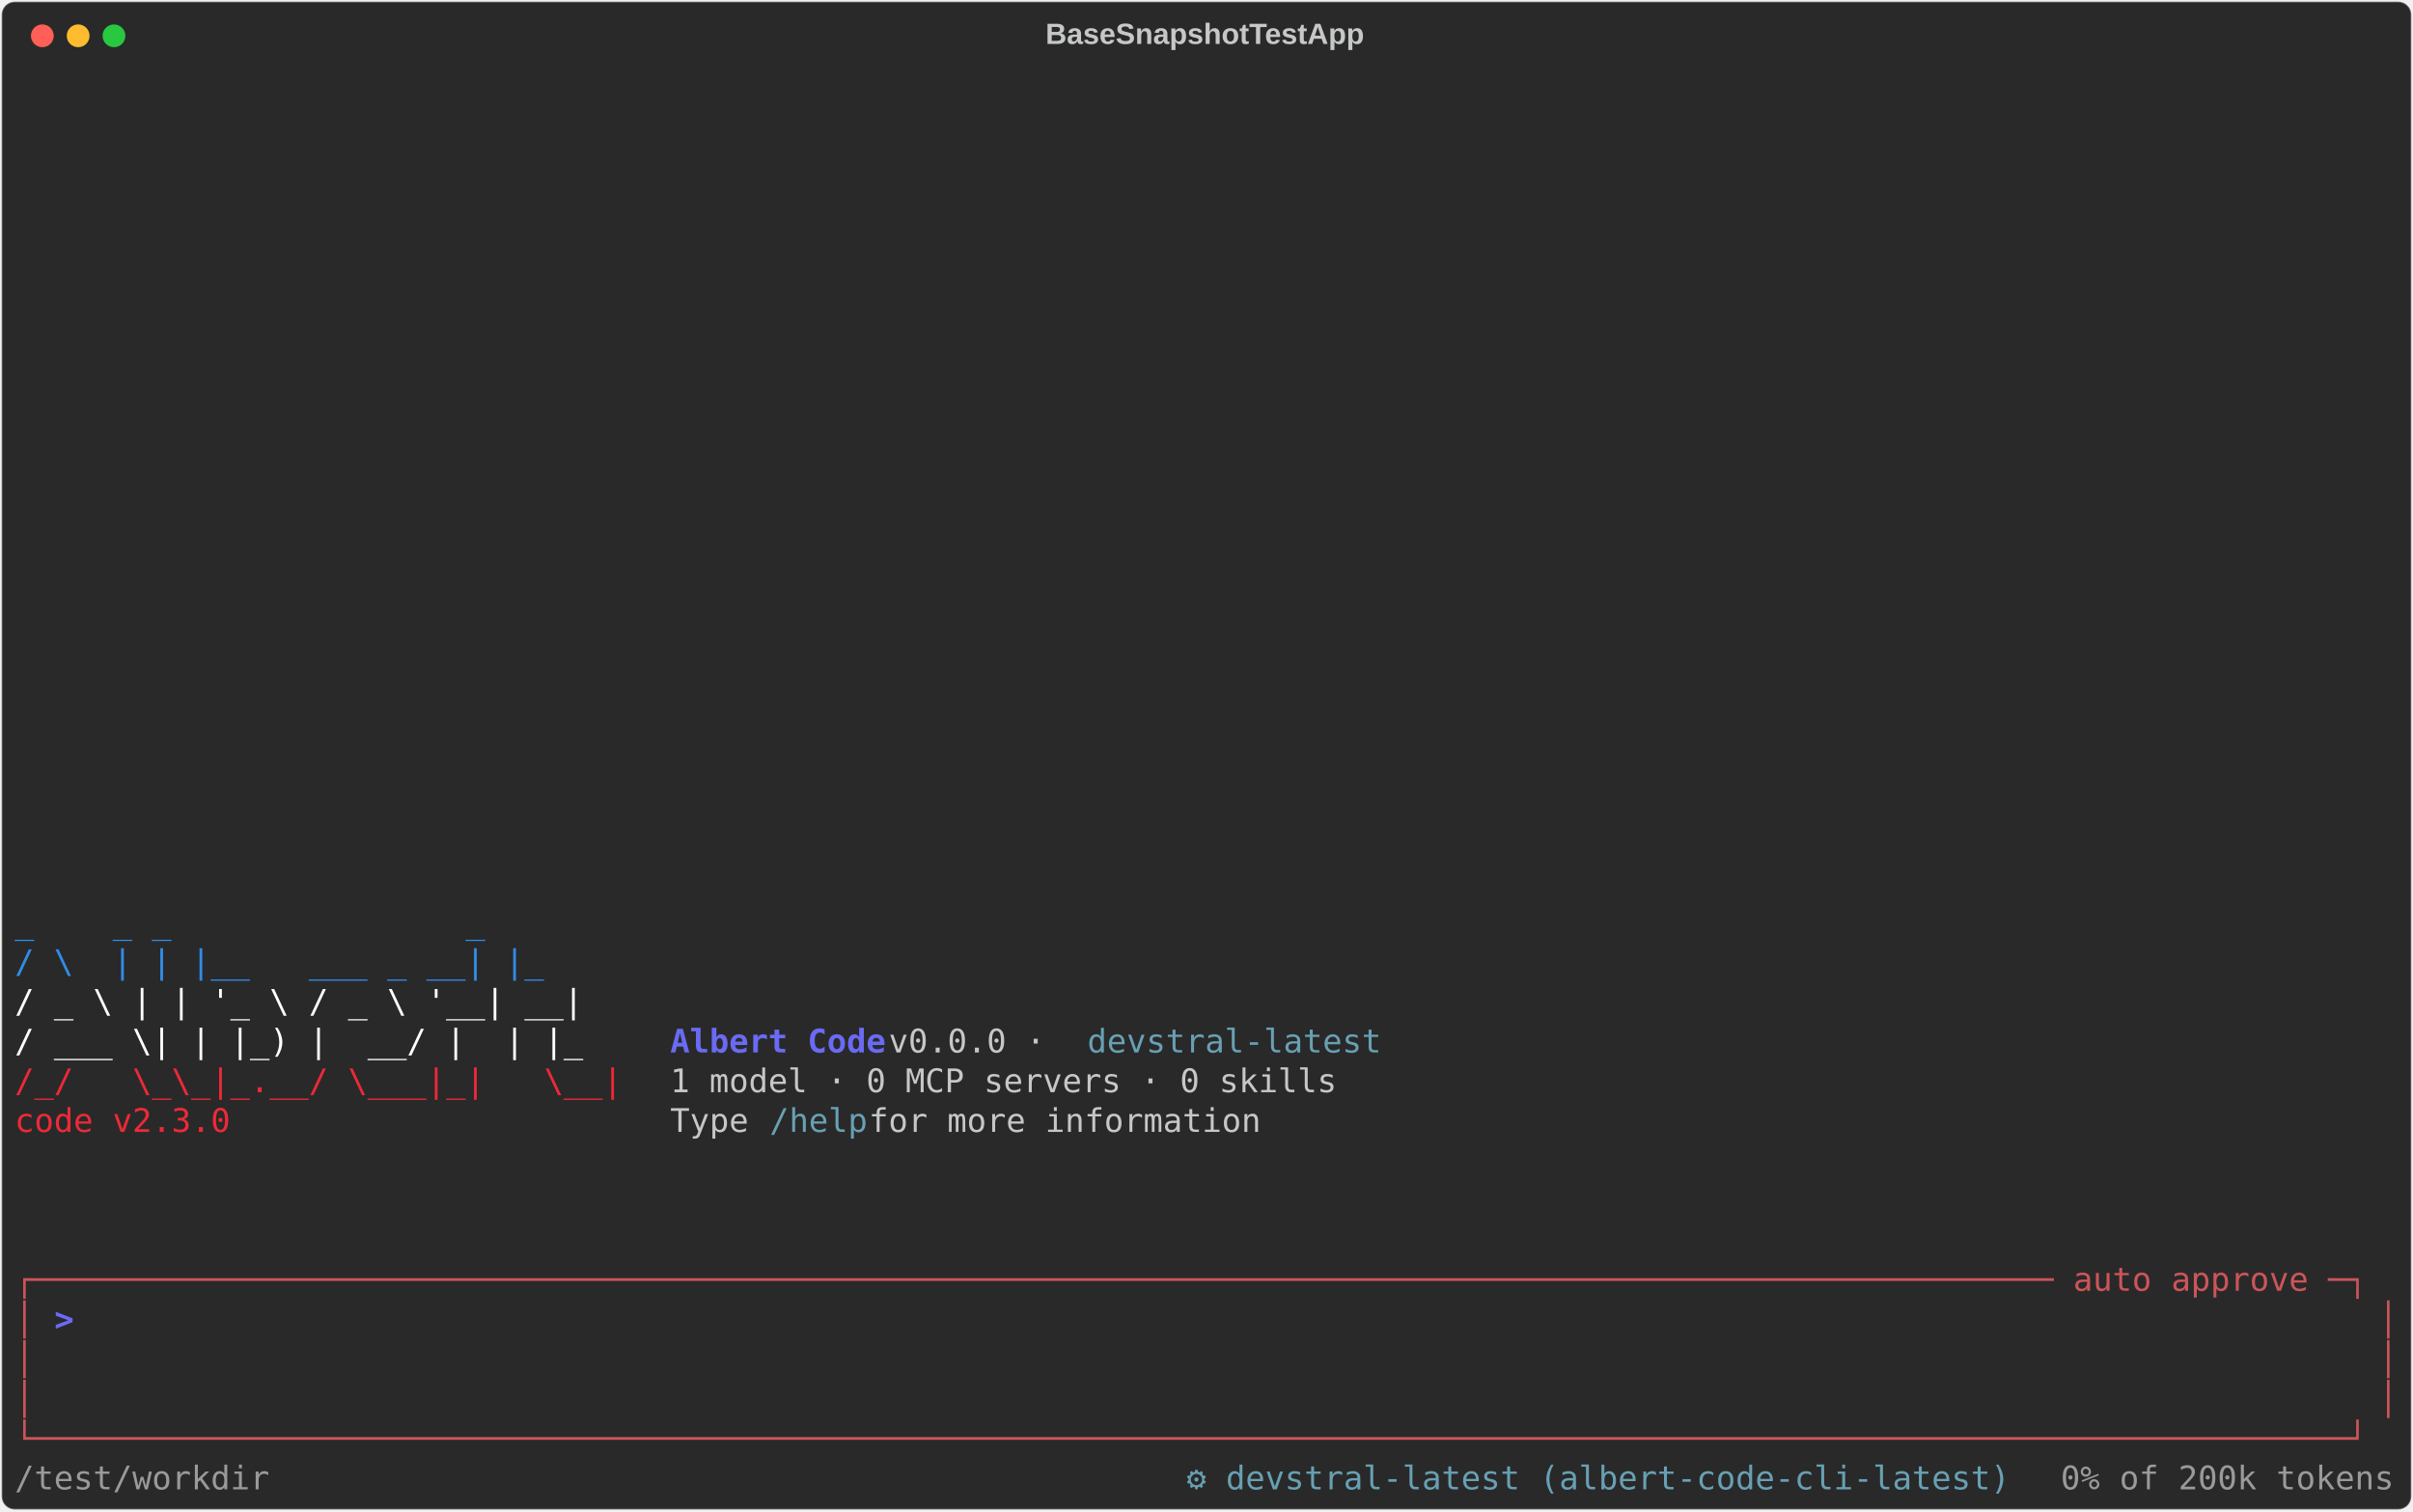
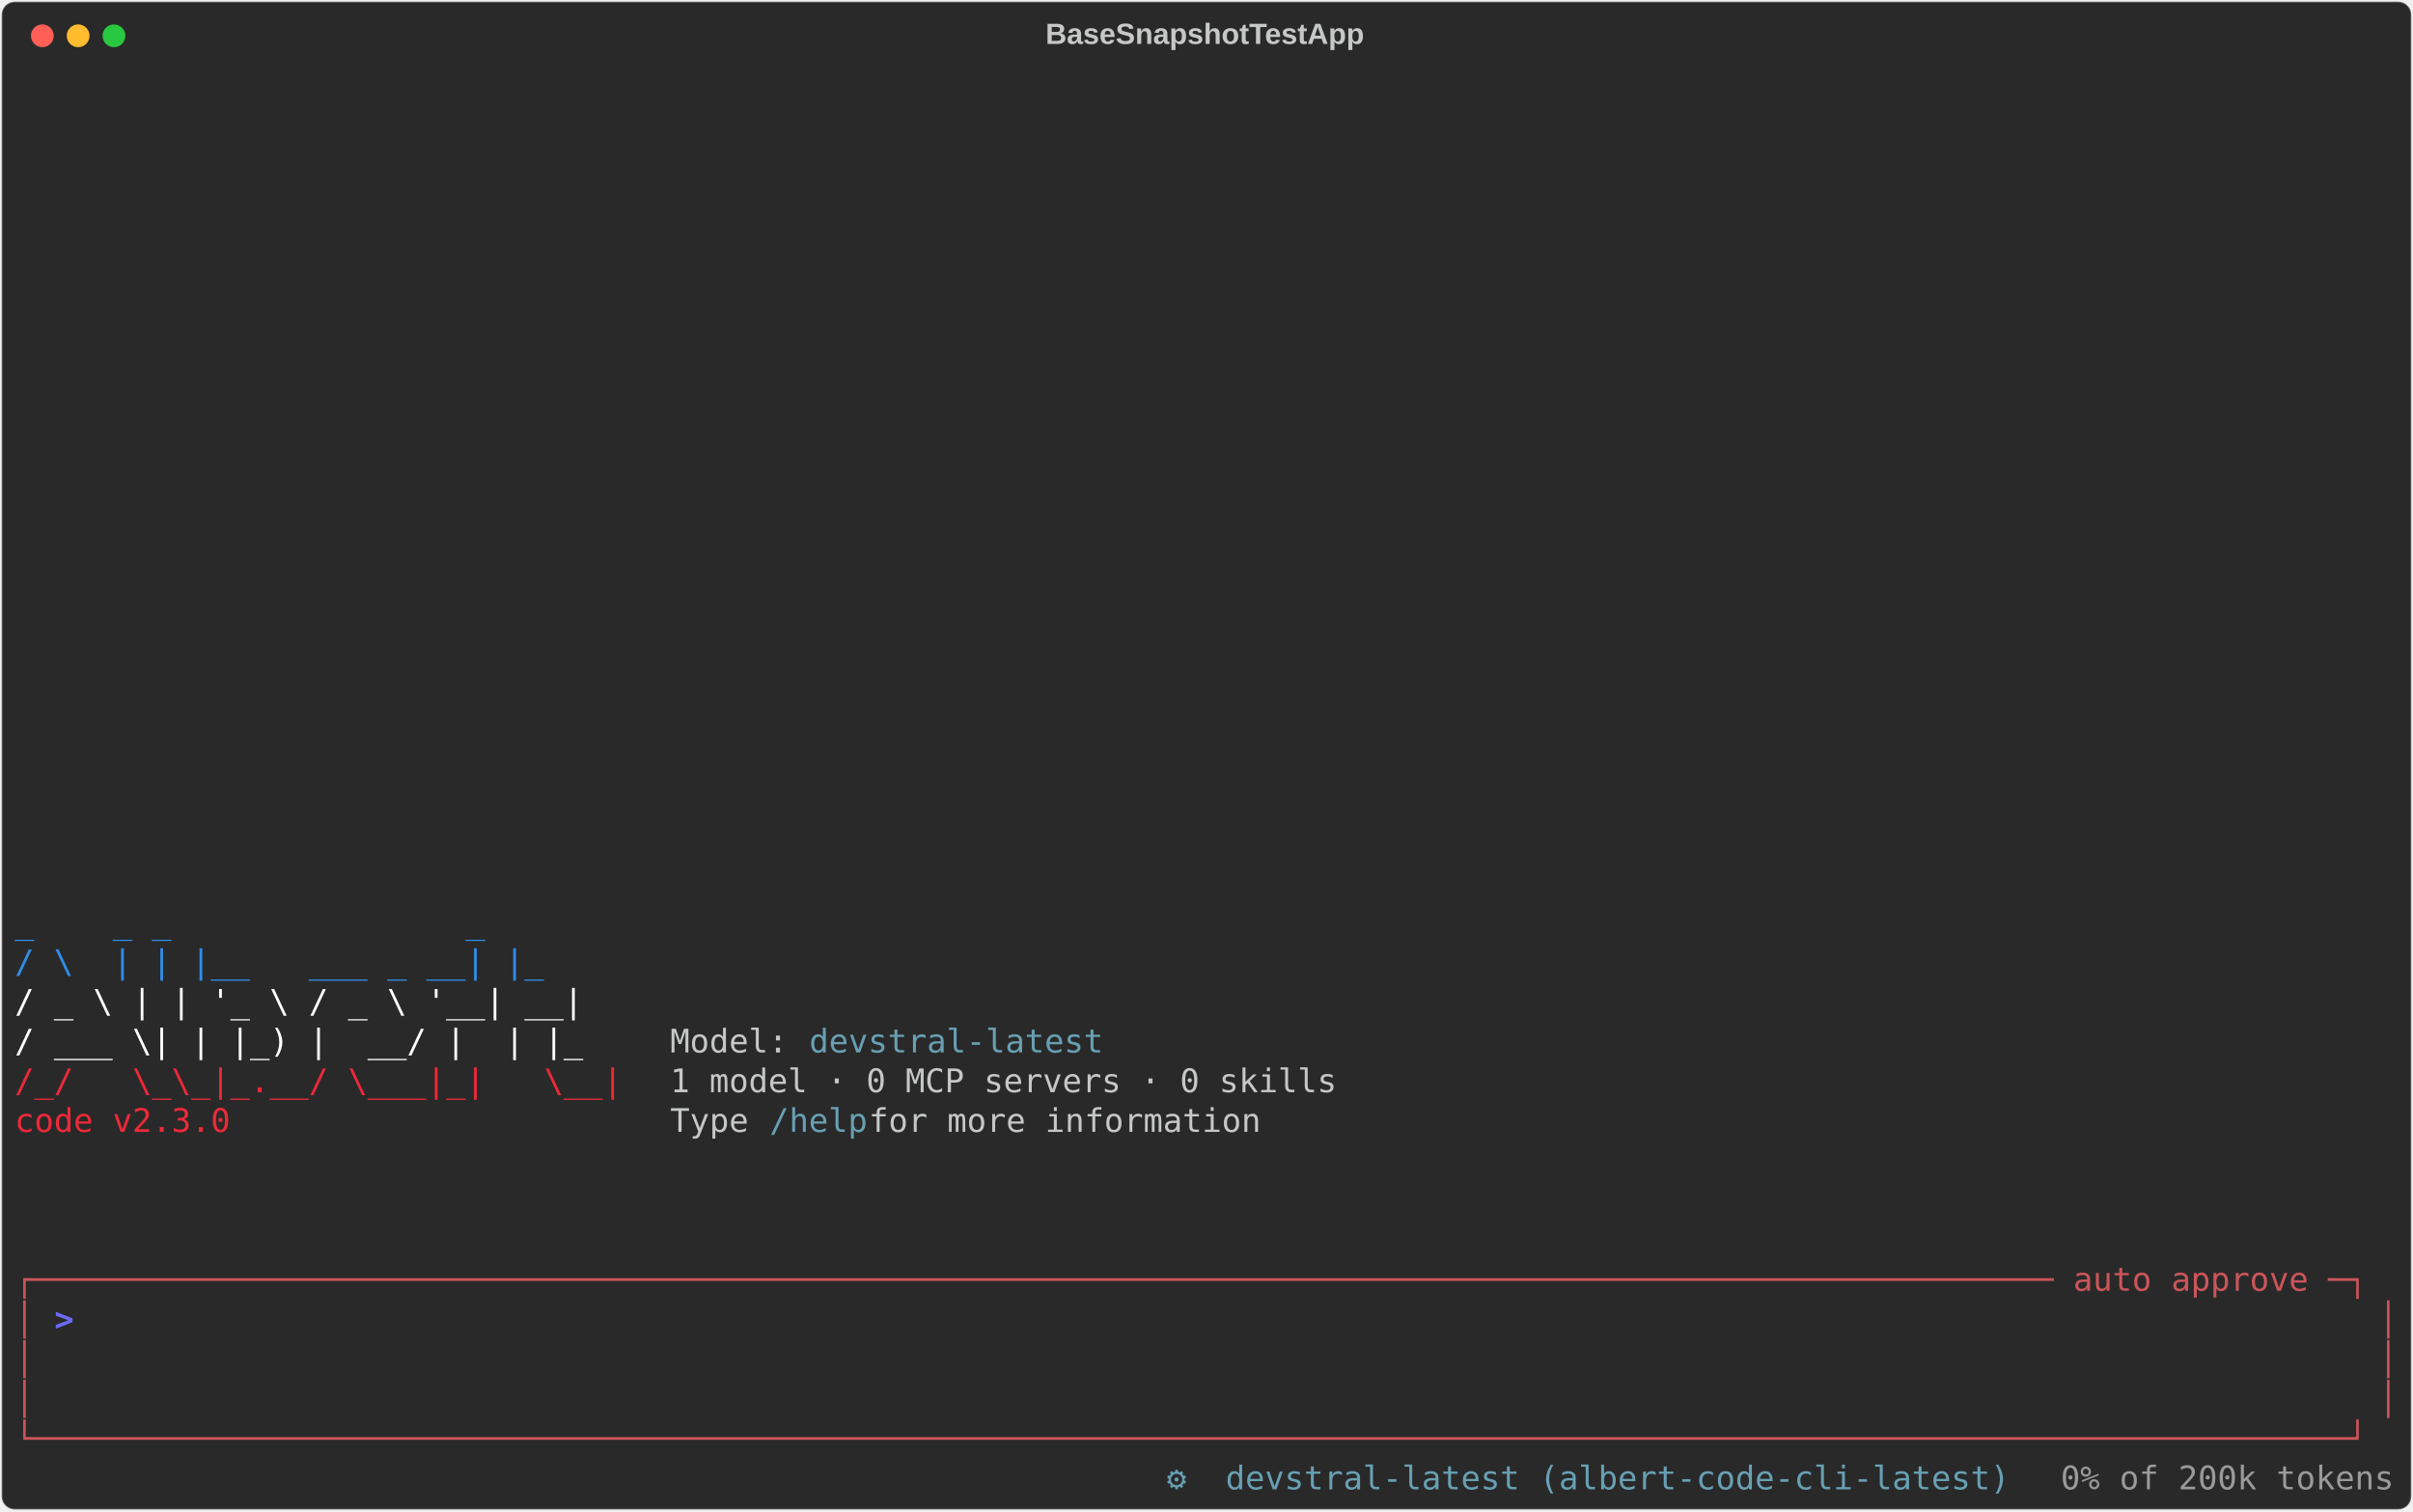
<svg xmlns="http://www.w3.org/2000/svg" class="rich-terminal" viewBox="0 0 1482 928.4">
  <style>

    @font-face {
        font-family: "Fira Code";
        src: local("FiraCode-Regular"),
                url("https://cdnjs.cloudflare.com/ajax/libs/firacode/6.2.0/woff2/FiraCode-Regular.woff2") format("woff2"),
                url("https://cdnjs.cloudflare.com/ajax/libs/firacode/6.2.0/woff/FiraCode-Regular.woff") format("woff");
        font-style: normal;
        font-weight: 400;
    }
    @font-face {
        font-family: "Fira Code";
        src: local("FiraCode-Bold"),
                url("https://cdnjs.cloudflare.com/ajax/libs/firacode/6.2.0/woff2/FiraCode-Bold.woff2") format("woff2"),
                url("https://cdnjs.cloudflare.com/ajax/libs/firacode/6.2.0/woff/FiraCode-Bold.woff") format("woff");
        font-style: bold;
        font-weight: 700;
    }

    .terminal-matrix {
        font-family: Fira Code, monospace;
        font-size: 20px;
        line-height: 24.4px;
        font-variant-east-asian: full-width;
    }

    .terminal-title {
        font-size: 18px;
        font-weight: bold;
        font-family: arial;
    }

    .terminal-r1 { fill: #c5c8c6 }
.terminal-r2 { fill: #318ce7 }
.terminal-r3 { fill: #ffffff }
- .terminal-r4 { fill: #6a6af4;font-weight: bold }
- .terminal-r5 { fill: #68a0b3 }
- .terminal-r6 { fill: #ed2939 }
- .terminal-r7 { fill: #cc555a }
+ .terminal-r4 { fill: #68a0b3 }
+ .terminal-r5 { fill: #ed2939 }
+ .terminal-r6 { fill: #cc555a }
+ .terminal-r7 { fill: #6a6af4;font-weight: bold }
.terminal-r8 { fill: #9a9b99 }
    </style>
  <defs>
    <clipPath id="terminal-clip-terminal">
      <rect x="0" y="0" width="1463.0" height="877.4" />
    </clipPath>
    <clipPath id="terminal-line-0">
      <rect x="0" y="1.5" width="1464" height="24.65" />
    </clipPath>
    <clipPath id="terminal-line-1">
      <rect x="0" y="25.9" width="1464" height="24.65" />
    </clipPath>
    <clipPath id="terminal-line-2">
      <rect x="0" y="50.3" width="1464" height="24.65" />
    </clipPath>
    <clipPath id="terminal-line-3">
      <rect x="0" y="74.7" width="1464" height="24.65" />
    </clipPath>
    <clipPath id="terminal-line-4">
      <rect x="0" y="99.1" width="1464" height="24.65" />
    </clipPath>
    <clipPath id="terminal-line-5">
      <rect x="0" y="123.5" width="1464" height="24.65" />
    </clipPath>
    <clipPath id="terminal-line-6">
      <rect x="0" y="147.9" width="1464" height="24.65" />
    </clipPath>
    <clipPath id="terminal-line-7">
      <rect x="0" y="172.3" width="1464" height="24.65" />
    </clipPath>
    <clipPath id="terminal-line-8">
      <rect x="0" y="196.7" width="1464" height="24.65" />
    </clipPath>
    <clipPath id="terminal-line-9">
      <rect x="0" y="221.1" width="1464" height="24.65" />
    </clipPath>
    <clipPath id="terminal-line-10">
      <rect x="0" y="245.5" width="1464" height="24.65" />
    </clipPath>
    <clipPath id="terminal-line-11">
      <rect x="0" y="269.9" width="1464" height="24.65" />
    </clipPath>
    <clipPath id="terminal-line-12">
      <rect x="0" y="294.3" width="1464" height="24.65" />
    </clipPath>
    <clipPath id="terminal-line-13">
      <rect x="0" y="318.7" width="1464" height="24.65" />
    </clipPath>
    <clipPath id="terminal-line-14">
      <rect x="0" y="343.1" width="1464" height="24.65" />
    </clipPath>
    <clipPath id="terminal-line-15">
      <rect x="0" y="367.5" width="1464" height="24.65" />
    </clipPath>
    <clipPath id="terminal-line-16">
      <rect x="0" y="391.9" width="1464" height="24.65" />
    </clipPath>
    <clipPath id="terminal-line-17">
      <rect x="0" y="416.3" width="1464" height="24.65" />
    </clipPath>
    <clipPath id="terminal-line-18">
      <rect x="0" y="440.7" width="1464" height="24.65" />
    </clipPath>
    <clipPath id="terminal-line-19">
      <rect x="0" y="465.1" width="1464" height="24.65" />
    </clipPath>
    <clipPath id="terminal-line-20">
      <rect x="0" y="489.5" width="1464" height="24.65" />
    </clipPath>
    <clipPath id="terminal-line-21">
      <rect x="0" y="513.9" width="1464" height="24.65" />
    </clipPath>
    <clipPath id="terminal-line-22">
      <rect x="0" y="538.3" width="1464" height="24.65" />
    </clipPath>
    <clipPath id="terminal-line-23">
      <rect x="0" y="562.7" width="1464" height="24.65" />
    </clipPath>
    <clipPath id="terminal-line-24">
      <rect x="0" y="587.1" width="1464" height="24.65" />
    </clipPath>
    <clipPath id="terminal-line-25">
      <rect x="0" y="611.5" width="1464" height="24.65" />
    </clipPath>
    <clipPath id="terminal-line-26">
      <rect x="0" y="635.9" width="1464" height="24.65" />
    </clipPath>
    <clipPath id="terminal-line-27">
      <rect x="0" y="660.3" width="1464" height="24.65" />
    </clipPath>
    <clipPath id="terminal-line-28">
      <rect x="0" y="684.7" width="1464" height="24.65" />
    </clipPath>
    <clipPath id="terminal-line-29">
      <rect x="0" y="709.1" width="1464" height="24.65" />
    </clipPath>
    <clipPath id="terminal-line-30">
      <rect x="0" y="733.5" width="1464" height="24.65" />
    </clipPath>
    <clipPath id="terminal-line-31">
      <rect x="0" y="757.9" width="1464" height="24.65" />
    </clipPath>
    <clipPath id="terminal-line-32">
      <rect x="0" y="782.3" width="1464" height="24.65" />
    </clipPath>
    <clipPath id="terminal-line-33">
      <rect x="0" y="806.7" width="1464" height="24.65" />
    </clipPath>
    <clipPath id="terminal-line-34">
      <rect x="0" y="831.1" width="1464" height="24.65" />
    </clipPath>
  </defs>
  <rect fill="#292929" stroke="rgba(255,255,255,0.35)" stroke-width="1" x="1" y="1" width="1480" height="926.4" rx="8" />
  <text class="terminal-title" fill="#c5c8c6" text-anchor="middle" x="740" y="27">BaseSnapshotTestApp</text>
  <g transform="translate(26,22)">
    <circle cx="0" cy="0" r="7" fill="#ff5f57" />
    <circle cx="22" cy="0" r="7" fill="#febc2e" />
    <circle cx="44" cy="0" r="7" fill="#28c840" />
  </g>
  <g transform="translate(9, 41)" clip-path="url(#terminal-clip-terminal)">
    <g class="terminal-matrix">
      <text class="terminal-r1" x="1464" y="20" textLength="12.2" clip-path="url(#terminal-line-0)">
</text>
      <text class="terminal-r1" x="1464" y="44.4" textLength="12.2" clip-path="url(#terminal-line-1)">
</text>
      <text class="terminal-r1" x="1464" y="68.8" textLength="12.2" clip-path="url(#terminal-line-2)">
</text>
      <text class="terminal-r1" x="1464" y="93.2" textLength="12.2" clip-path="url(#terminal-line-3)">
</text>
      <text class="terminal-r1" x="1464" y="117.6" textLength="12.2" clip-path="url(#terminal-line-4)">
</text>
      <text class="terminal-r1" x="1464" y="142" textLength="12.2" clip-path="url(#terminal-line-5)">
</text>
      <text class="terminal-r1" x="1464" y="166.4" textLength="12.2" clip-path="url(#terminal-line-6)">
</text>
      <text class="terminal-r1" x="1464" y="190.8" textLength="12.2" clip-path="url(#terminal-line-7)">
</text>
      <text class="terminal-r1" x="1464" y="215.2" textLength="12.2" clip-path="url(#terminal-line-8)">
</text>
      <text class="terminal-r1" x="1464" y="239.6" textLength="12.2" clip-path="url(#terminal-line-9)">
</text>
      <text class="terminal-r1" x="1464" y="264" textLength="12.2" clip-path="url(#terminal-line-10)">
</text>
      <text class="terminal-r1" x="1464" y="288.4" textLength="12.2" clip-path="url(#terminal-line-11)">
</text>
      <text class="terminal-r1" x="1464" y="312.8" textLength="12.2" clip-path="url(#terminal-line-12)">
</text>
      <text class="terminal-r1" x="1464" y="337.2" textLength="12.2" clip-path="url(#terminal-line-13)">
</text>
      <text class="terminal-r1" x="1464" y="361.6" textLength="12.2" clip-path="url(#terminal-line-14)">
</text>
      <text class="terminal-r1" x="1464" y="386" textLength="12.2" clip-path="url(#terminal-line-15)">
</text>
      <text class="terminal-r1" x="1464" y="410.4" textLength="12.2" clip-path="url(#terminal-line-16)">
</text>
      <text class="terminal-r1" x="1464" y="434.8" textLength="12.2" clip-path="url(#terminal-line-17)">
</text>
      <text class="terminal-r1" x="1464" y="459.2" textLength="12.2" clip-path="url(#terminal-line-18)">
</text>
      <text class="terminal-r1" x="1464" y="483.6" textLength="12.2" clip-path="url(#terminal-line-19)">
</text>
      <text class="terminal-r1" x="1464" y="508" textLength="12.2" clip-path="url(#terminal-line-20)">
</text>
      <text class="terminal-r2" x="0" y="532.4" textLength="378.2" clip-path="url(#terminal-line-21)">    _    _ _               _   </text>
      <text class="terminal-r1" x="1464" y="532.4" textLength="12.2" clip-path="url(#terminal-line-21)">
</text>
      <text class="terminal-r2" x="0" y="556.8" textLength="378.2" clip-path="url(#terminal-line-22)">   / \  | | |__   ___ _ __| |_ </text>
      <text class="terminal-r1" x="1464" y="556.8" textLength="12.2" clip-path="url(#terminal-line-22)">
</text>
      <text class="terminal-r3" x="0" y="581.2" textLength="378.2" clip-path="url(#terminal-line-23)">  / _ \ | | '_ \ / _ \ '__| __|</text>
      <text class="terminal-r1" x="1464" y="581.2" textLength="12.2" clip-path="url(#terminal-line-23)">
</text>
      <text class="terminal-r3" x="0" y="605.6" textLength="378.2" clip-path="url(#terminal-line-24)"> / ___ \| | |_) |  __/ |  | |_ </text>
-       <text class="terminal-r4" x="402.6" y="605.6" textLength="134.2" clip-path="url(#terminal-line-24)">Albert Code</text>
-       <text class="terminal-r1" x="536.8" y="605.6" textLength="122" clip-path="url(#terminal-line-24)"> v0.0.0 · </text>
-       <text class="terminal-r5" x="658.8" y="605.6" textLength="183" clip-path="url(#terminal-line-24)">devstral-latest</text>
+       <text class="terminal-r1" x="402.6" y="605.6" textLength="85.4" clip-path="url(#terminal-line-24)">Model: </text>
+       <text class="terminal-r4" x="488" y="605.6" textLength="183" clip-path="url(#terminal-line-24)">devstral-latest</text>
      <text class="terminal-r1" x="1464" y="605.6" textLength="12.2" clip-path="url(#terminal-line-24)">
</text>
-       <text class="terminal-r6" x="0" y="630" textLength="378.2" clip-path="url(#terminal-line-25)">/_/   \_\_|_.__/ \___|_|   \__|</text>
+       <text class="terminal-r5" x="0" y="630" textLength="378.2" clip-path="url(#terminal-line-25)">/_/   \_\_|_.__/ \___|_|   \__|</text>
      <text class="terminal-r1" x="402.6" y="630" textLength="414.8" clip-path="url(#terminal-line-25)">1 model · 0 MCP servers · 0 skills</text>
      <text class="terminal-r1" x="1464" y="630" textLength="12.2" clip-path="url(#terminal-line-25)">
</text>
-       <text class="terminal-r6" x="0" y="654.4" textLength="353.8" clip-path="url(#terminal-line-26)">                  code v2.3.0</text>
+       <text class="terminal-r5" x="0" y="654.4" textLength="353.8" clip-path="url(#terminal-line-26)">                  code v2.3.0</text>
      <text class="terminal-r1" x="402.6" y="654.4" textLength="61" clip-path="url(#terminal-line-26)">Type </text>
-       <text class="terminal-r5" x="463.6" y="654.4" textLength="61" clip-path="url(#terminal-line-26)">/help</text>
+       <text class="terminal-r4" x="463.6" y="654.4" textLength="61" clip-path="url(#terminal-line-26)">/help</text>
      <text class="terminal-r1" x="524.6" y="654.4" textLength="256.2" clip-path="url(#terminal-line-26)"> for more information</text>
      <text class="terminal-r1" x="1464" y="654.4" textLength="12.2" clip-path="url(#terminal-line-26)">
</text>
      <text class="terminal-r1" x="1464" y="678.8" textLength="12.2" clip-path="url(#terminal-line-27)">
</text>
      <text class="terminal-r1" x="1464" y="703.2" textLength="12.2" clip-path="url(#terminal-line-28)">
</text>
      <text class="terminal-r1" x="1464" y="727.6" textLength="12.2" clip-path="url(#terminal-line-29)">
</text>
-       <text class="terminal-r7" x="0" y="752" textLength="1464" clip-path="url(#terminal-line-30)">┌─────────────────────────────────────────────────────────────────────────────────────────────────────── auto approve ─┐</text>
+       <text class="terminal-r6" x="0" y="752" textLength="1464" clip-path="url(#terminal-line-30)">┌─────────────────────────────────────────────────────────────────────────────────────────────────────── auto approve ─┐</text>
      <text class="terminal-r1" x="1464" y="752" textLength="12.2" clip-path="url(#terminal-line-30)">
</text>
-       <text class="terminal-r7" x="0" y="776.4" textLength="12.2" clip-path="url(#terminal-line-31)">│</text>
-       <text class="terminal-r4" x="24.4" y="776.4" textLength="12.2" clip-path="url(#terminal-line-31)">&gt;</text>
-       <text class="terminal-r7" x="1451.8" y="776.4" textLength="12.2" clip-path="url(#terminal-line-31)">│</text>
+       <text class="terminal-r6" x="0" y="776.4" textLength="12.2" clip-path="url(#terminal-line-31)">│</text>
+       <text class="terminal-r7" x="24.4" y="776.4" textLength="12.2" clip-path="url(#terminal-line-31)">&gt;</text>
+       <text class="terminal-r6" x="1451.8" y="776.4" textLength="12.2" clip-path="url(#terminal-line-31)">│</text>
      <text class="terminal-r1" x="1464" y="776.4" textLength="12.2" clip-path="url(#terminal-line-31)">
</text>
-       <text class="terminal-r7" x="0" y="800.8" textLength="12.2" clip-path="url(#terminal-line-32)">│</text>
-       <text class="terminal-r7" x="1451.8" y="800.8" textLength="12.2" clip-path="url(#terminal-line-32)">│</text>
+       <text class="terminal-r6" x="0" y="800.8" textLength="12.2" clip-path="url(#terminal-line-32)">│</text>
+       <text class="terminal-r6" x="1451.8" y="800.8" textLength="12.2" clip-path="url(#terminal-line-32)">│</text>
      <text class="terminal-r1" x="1464" y="800.8" textLength="12.2" clip-path="url(#terminal-line-32)">
</text>
-       <text class="terminal-r7" x="0" y="825.2" textLength="12.2" clip-path="url(#terminal-line-33)">│</text>
-       <text class="terminal-r7" x="1451.8" y="825.2" textLength="12.2" clip-path="url(#terminal-line-33)">│</text>
+       <text class="terminal-r6" x="0" y="825.2" textLength="12.2" clip-path="url(#terminal-line-33)">│</text>
+       <text class="terminal-r6" x="1451.8" y="825.2" textLength="12.2" clip-path="url(#terminal-line-33)">│</text>
      <text class="terminal-r1" x="1464" y="825.2" textLength="12.2" clip-path="url(#terminal-line-33)">
</text>
-       <text class="terminal-r7" x="0" y="849.6" textLength="1464" clip-path="url(#terminal-line-34)">└──────────────────────────────────────────────────────────────────────────────────────────────────────────────────────┘</text>
+       <text class="terminal-r6" x="0" y="849.6" textLength="1464" clip-path="url(#terminal-line-34)">└──────────────────────────────────────────────────────────────────────────────────────────────────────────────────────┘</text>
      <text class="terminal-r1" x="1464" y="849.6" textLength="12.2" clip-path="url(#terminal-line-34)">
</text>
-       <text class="terminal-r8" x="0" y="874" textLength="158.6" clip-path="url(#terminal-line-35)">/test/workdir</text>
-       <text class="terminal-r5" x="719.8" y="874" textLength="512.4" clip-path="url(#terminal-line-35)">⚙ devstral-latest (albert-code-cli-latest)</text>
+       <text class="terminal-r4" x="707.6" y="874" textLength="524.6" clip-path="url(#terminal-line-35)">⚙  devstral-latest (albert-code-cli-latest)</text>
      <text class="terminal-r8" x="1256.6" y="874" textLength="207.4" clip-path="url(#terminal-line-35)">0% of 200k tokens</text>
    </g>
  </g>
</svg>
